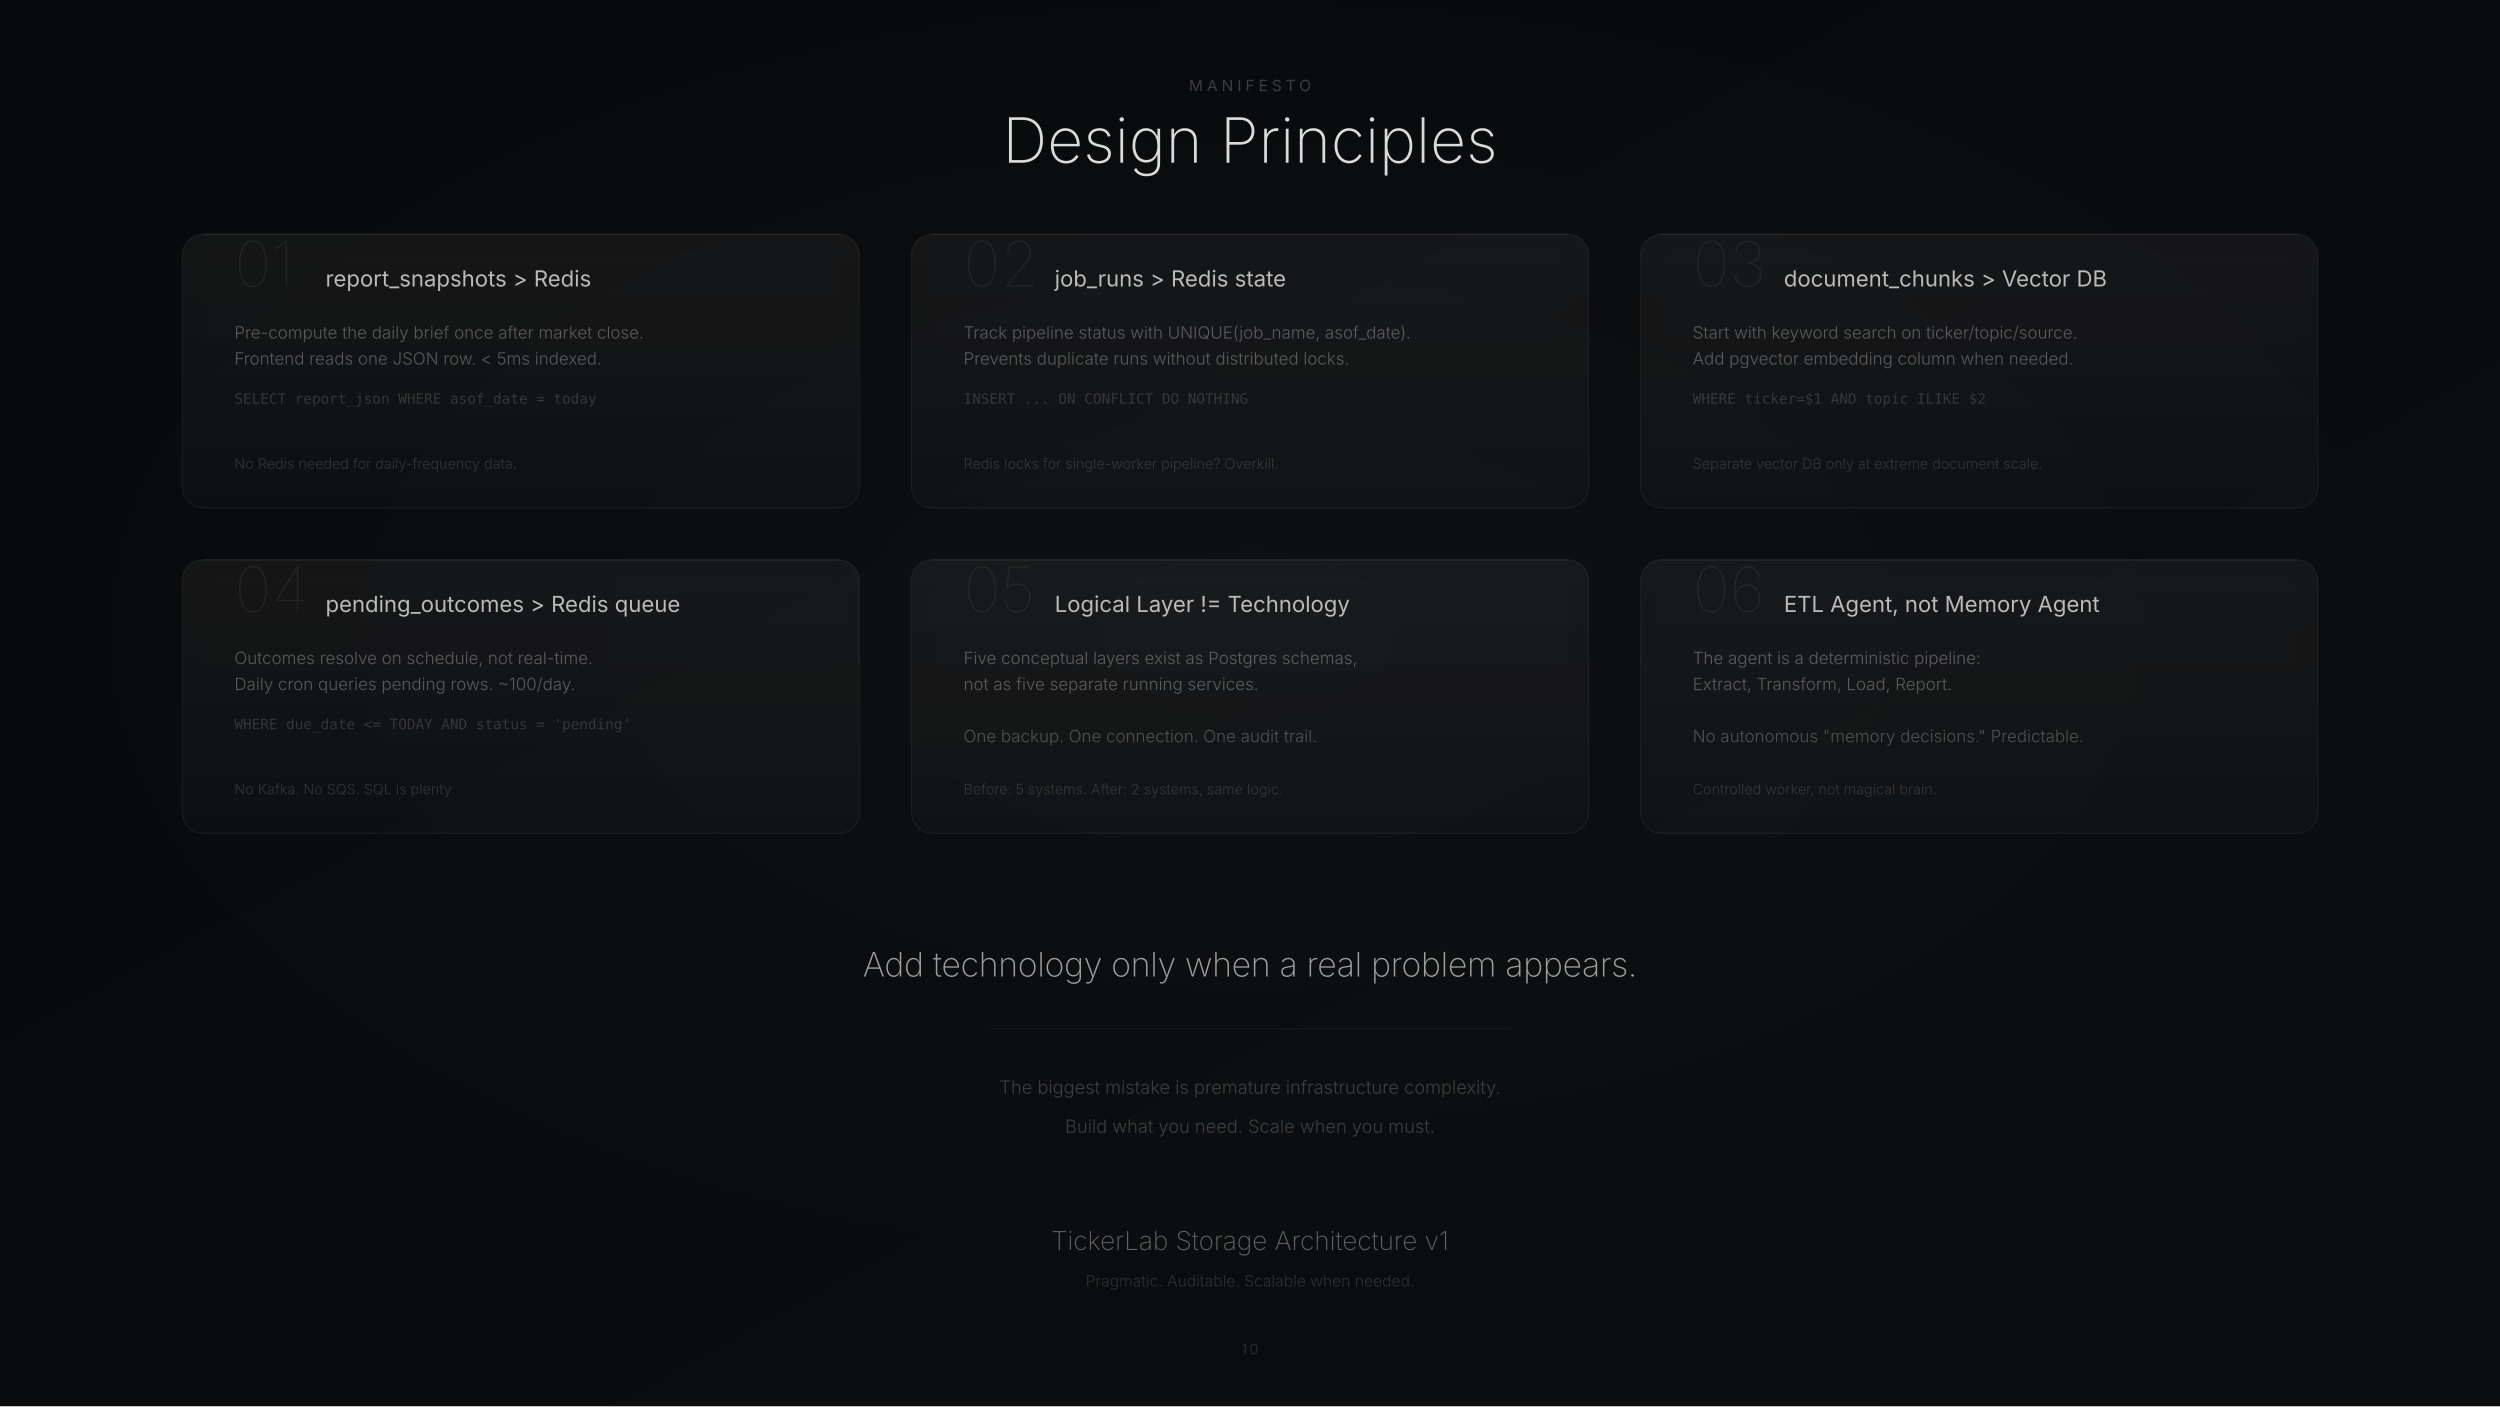
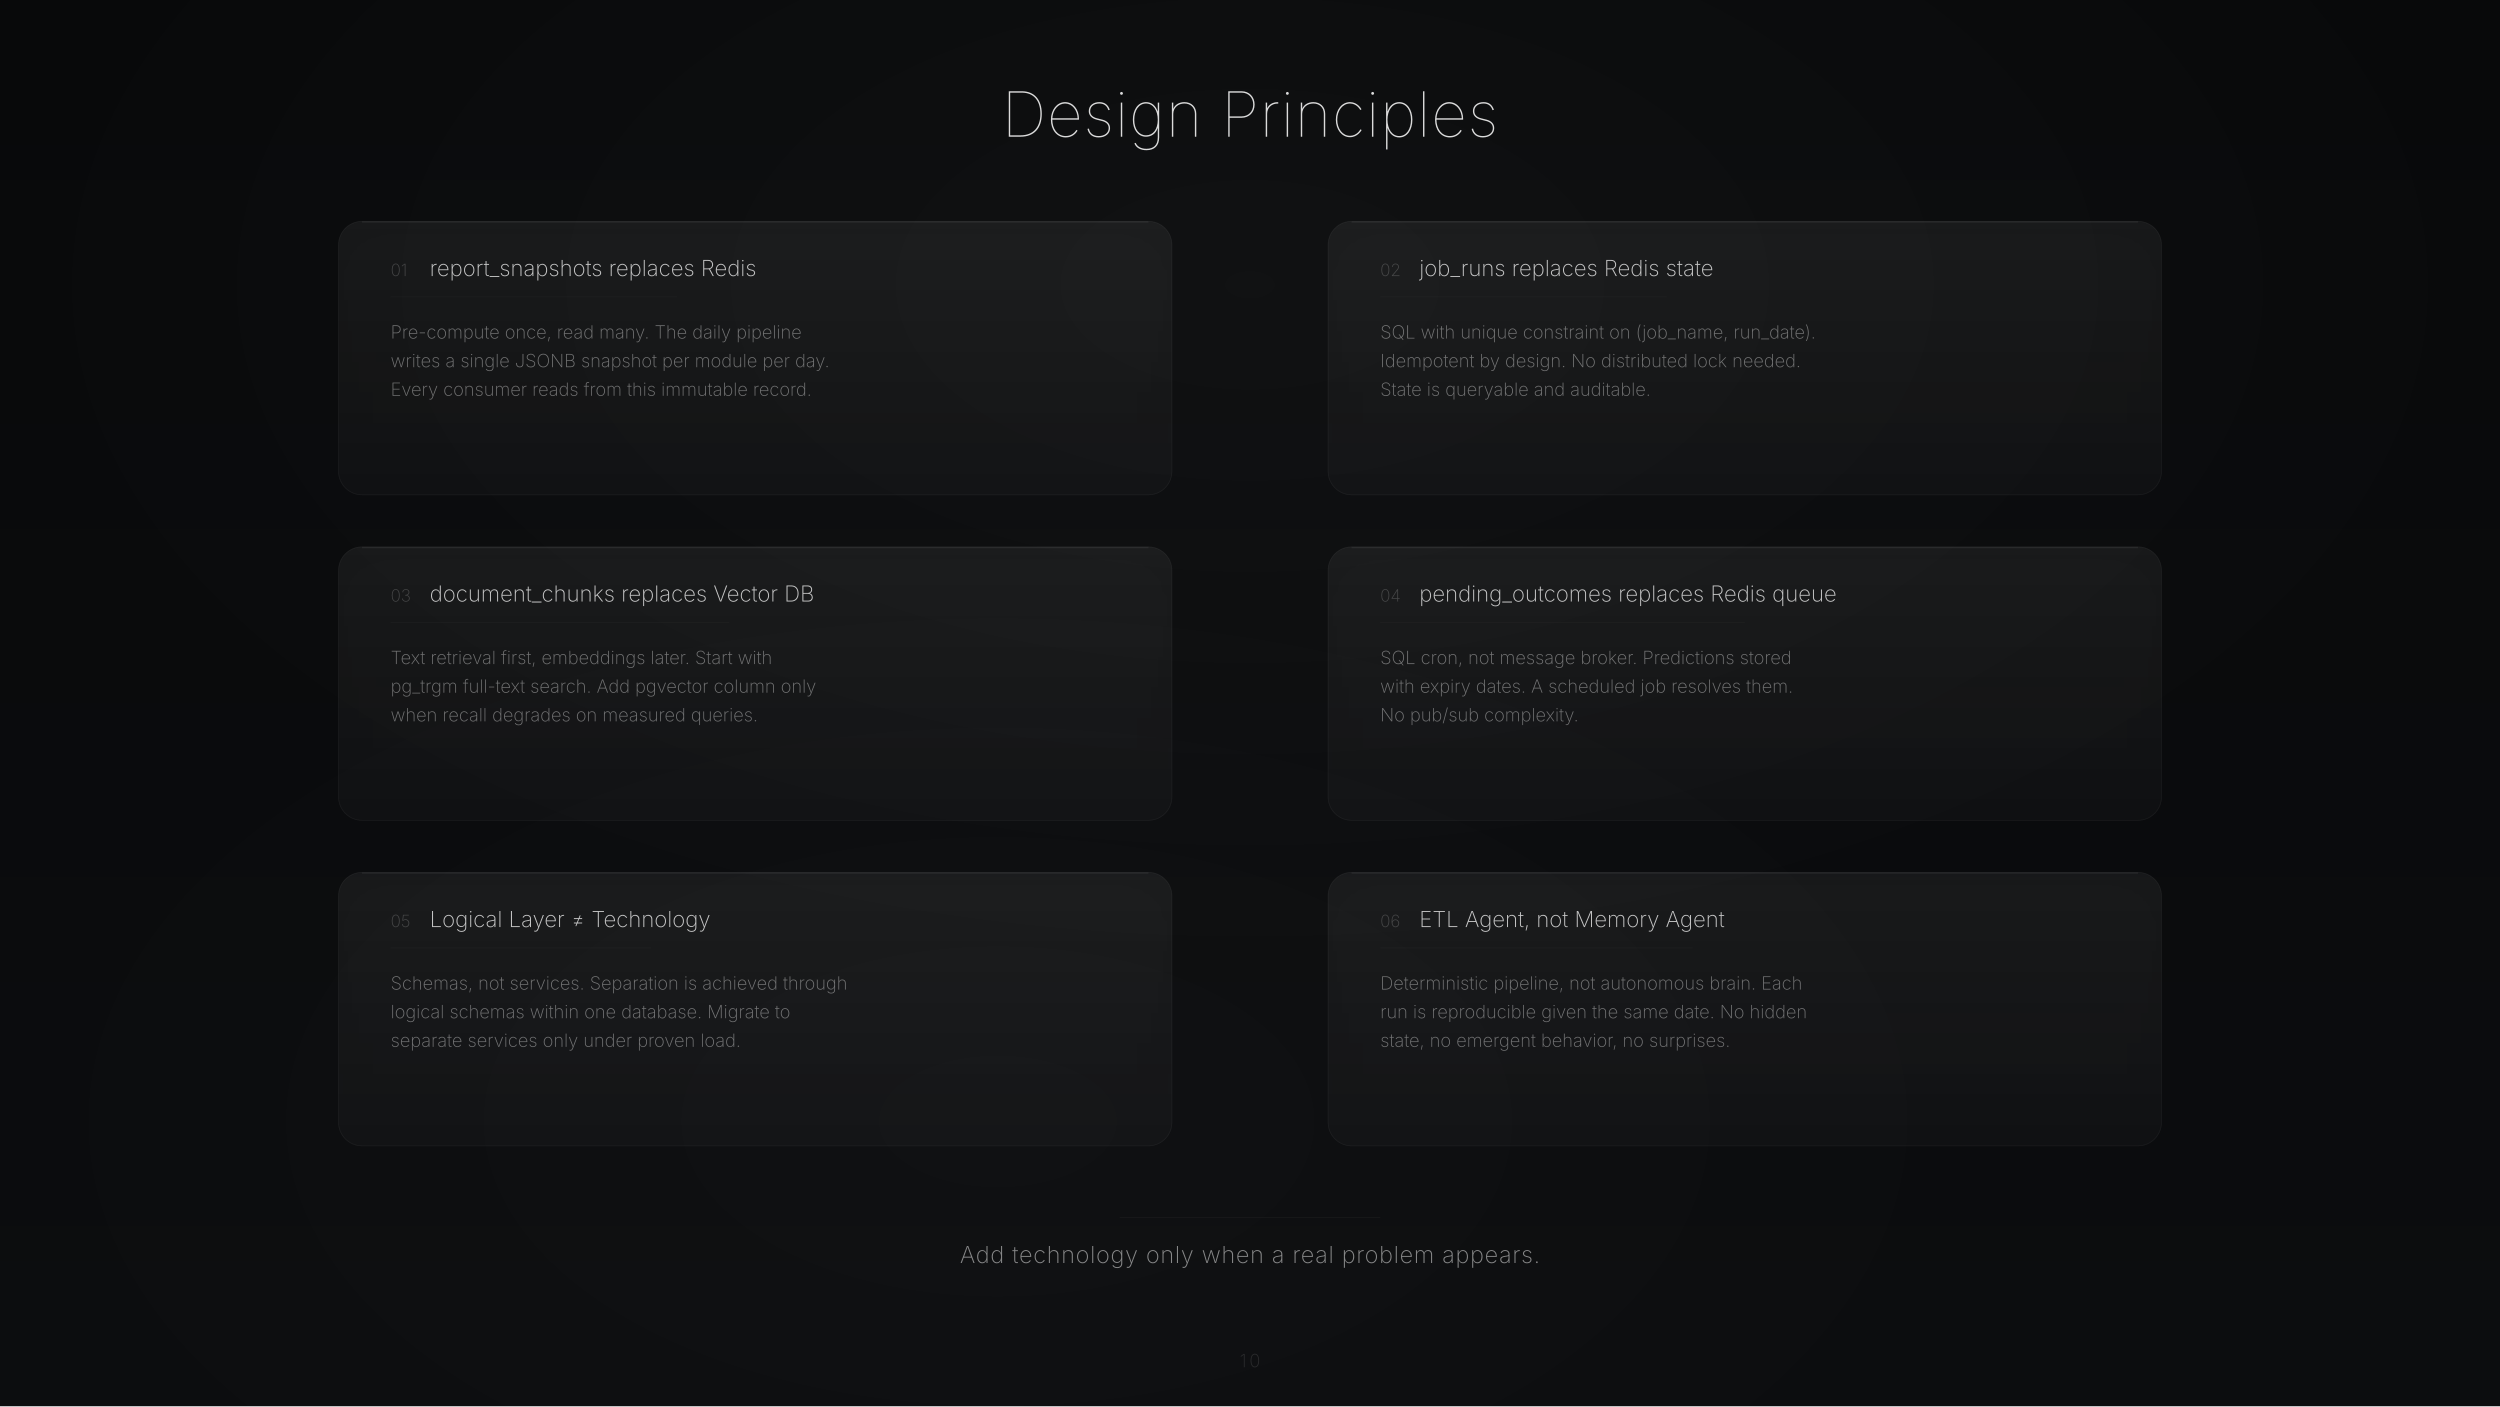
<svg xmlns="http://www.w3.org/2000/svg" viewBox="0 0 1920 1080">
  <defs>
-     <linearGradient id="bg10" x1="0%" y1="0%" x2="100%" y2="100%">
+     <linearGradient id="bg10" x1="0%" y1="0%" x2="0%" y2="100%">
      <stop offset="0%" stop-color="#08090a" />
      <stop offset="100%" stop-color="#0c0d0f" />
    </linearGradient>
-     <radialGradient id="atmo10" cx="50%" cy="45%" r="50%">
+     <radialGradient id="glow10a" cx="50%" cy="20%" r="50%">
+       <stop offset="0%" stop-color="rgba(255,255,255,0.03)" />
+       <stop offset="100%" stop-color="rgba(255,255,255,0)" />
+     </radialGradient>
+     <radialGradient id="glow10b" cx="40%" cy="80%" r="40%">
      <stop offset="0%" stop-color="rgba(255,255,255,0.02)" />
      <stop offset="100%" stop-color="rgba(255,255,255,0)" />
    </radialGradient>
-     <linearGradient id="glass10" x1="0%" y1="0%" x2="0%" y2="100%">
-       <stop offset="0%" stop-color="rgba(255,255,255,0.04)" />
-       <stop offset="100%" stop-color="rgba(255,255,255,0.012)" />
+     <linearGradient id="cardGrad10" x1="0%" y1="0%" x2="0%" y2="100%">
+       <stop offset="0%" stop-color="rgba(255,255,255,0.05)" />
+       <stop offset="100%" stop-color="rgba(255,255,255,0.015)" />
    </linearGradient>
-     <filter id="shadow10">
-       <feDropShadow dx="0" dy="6" stdDeviation="14" flood-color="rgba(0,0,0,0.35)" />
+     <filter id="cardShadow10">
+       <feDropShadow dx="0" dy="8" stdDeviation="20" flood-color="rgba(0,0,0,0.4)" />
    </filter>
  </defs>
  <rect width="1920" height="1080" fill="url(#bg10)" />
-   <rect width="1920" height="1080" fill="url(#atmo10)" />
-   <text x="960" y="70" text-anchor="middle" font-family="'SF Pro Display','Inter',-apple-system,sans-serif" font-size="12" font-weight="400" fill="rgba(255,255,255,0.2)" letter-spacing="0.25em">MANIFESTO</text>
-   <text x="960" y="125" text-anchor="middle" font-family="'SF Pro Display','Inter',-apple-system,sans-serif" font-size="48" font-weight="200" fill="rgba(255,255,255,0.85)">Design Principles</text>
-   <g filter="url(#shadow10)">
-     <rect x="140" y="180" width="520" height="210" rx="16" fill="url(#glass10)" stroke="rgba(255,255,255,0.05)" stroke-width="1" />
-     <line x1="156" y1="180" x2="644" y2="180" stroke="rgba(255,255,255,0.06)" stroke-width="1" />
-   </g>
-   <text x="180" y="220" font-family="'SF Pro Display','Inter',-apple-system,sans-serif" font-size="48" font-weight="100" fill="rgba(255,255,255,0.06)">01</text>
-   <text x="250" y="220" font-family="'SF Pro Display','Inter',-apple-system,sans-serif" font-size="17" font-weight="400" fill="rgba(255,255,255,0.7)">report_snapshots &gt; Redis</text>
-   <text x="180" y="260" font-family="'SF Pro Display','Inter',-apple-system,sans-serif" font-size="13" font-weight="300" fill="rgba(255,255,255,0.3)">Pre-compute the daily brief once after market close.</text>
-   <text x="180" y="280" font-family="'SF Pro Display','Inter',-apple-system,sans-serif" font-size="13" font-weight="300" fill="rgba(255,255,255,0.3)">Frontend reads one JSON row. &lt; 5ms indexed.</text>
-   <text x="180" y="310" font-family="'SF Mono','JetBrains Mono',monospace" font-size="11" font-weight="300" fill="rgba(255,255,255,0.15)">SELECT report_json WHERE asof_date = today</text>
-   <text x="180" y="360" font-family="'SF Pro Display','Inter',-apple-system,sans-serif" font-size="11" font-weight="300" fill="rgba(255,255,255,0.15)">No Redis needed for daily-frequency data.</text>
-   <g filter="url(#shadow10)">
-     <rect x="700" y="180" width="520" height="210" rx="16" fill="url(#glass10)" stroke="rgba(255,255,255,0.05)" stroke-width="1" />
-     <line x1="716" y1="180" x2="1204" y2="180" stroke="rgba(255,255,255,0.06)" stroke-width="1" />
-   </g>
-   <text x="740" y="220" font-family="'SF Pro Display','Inter',-apple-system,sans-serif" font-size="48" font-weight="100" fill="rgba(255,255,255,0.06)">02</text>
-   <text x="810" y="220" font-family="'SF Pro Display','Inter',-apple-system,sans-serif" font-size="17" font-weight="400" fill="rgba(255,255,255,0.7)">job_runs &gt; Redis state</text>
-   <text x="740" y="260" font-family="'SF Pro Display','Inter',-apple-system,sans-serif" font-size="13" font-weight="300" fill="rgba(255,255,255,0.3)">Track pipeline status with UNIQUE(job_name, asof_date).</text>
-   <text x="740" y="280" font-family="'SF Pro Display','Inter',-apple-system,sans-serif" font-size="13" font-weight="300" fill="rgba(255,255,255,0.3)">Prevents duplicate runs without distributed locks.</text>
-   <text x="740" y="310" font-family="'SF Mono','JetBrains Mono',monospace" font-size="11" font-weight="300" fill="rgba(255,255,255,0.15)">INSERT ... ON CONFLICT DO NOTHING</text>
-   <text x="740" y="360" font-family="'SF Pro Display','Inter',-apple-system,sans-serif" font-size="11" font-weight="300" fill="rgba(255,255,255,0.15)">Redis locks for single-worker pipeline? Overkill.</text>
-   <g filter="url(#shadow10)">
-     <rect x="1260" y="180" width="520" height="210" rx="16" fill="url(#glass10)" stroke="rgba(255,255,255,0.05)" stroke-width="1" />
-     <line x1="1276" y1="180" x2="1764" y2="180" stroke="rgba(255,255,255,0.06)" stroke-width="1" />
-   </g>
-   <text x="1300" y="220" font-family="'SF Pro Display','Inter',-apple-system,sans-serif" font-size="48" font-weight="100" fill="rgba(255,255,255,0.06)">03</text>
-   <text x="1370" y="220" font-family="'SF Pro Display','Inter',-apple-system,sans-serif" font-size="17" font-weight="400" fill="rgba(255,255,255,0.7)">document_chunks &gt; Vector DB</text>
-   <text x="1300" y="260" font-family="'SF Pro Display','Inter',-apple-system,sans-serif" font-size="13" font-weight="300" fill="rgba(255,255,255,0.3)">Start with keyword search on ticker/topic/source.</text>
-   <text x="1300" y="280" font-family="'SF Pro Display','Inter',-apple-system,sans-serif" font-size="13" font-weight="300" fill="rgba(255,255,255,0.3)">Add pgvector embedding column when needed.</text>
-   <text x="1300" y="310" font-family="'SF Mono','JetBrains Mono',monospace" font-size="11" font-weight="300" fill="rgba(255,255,255,0.15)">WHERE ticker=$1 AND topic ILIKE $2</text>
-   <text x="1300" y="360" font-family="'SF Pro Display','Inter',-apple-system,sans-serif" font-size="11" font-weight="300" fill="rgba(255,255,255,0.15)">Separate vector DB only at extreme document scale.</text>
-   <g filter="url(#shadow10)">
-     <rect x="140" y="430" width="520" height="210" rx="16" fill="url(#glass10)" stroke="rgba(255,255,255,0.05)" stroke-width="1" />
-     <line x1="156" y1="430" x2="644" y2="430" stroke="rgba(255,255,255,0.06)" stroke-width="1" />
-   </g>
-   <text x="180" y="470" font-family="'SF Pro Display','Inter',-apple-system,sans-serif" font-size="48" font-weight="100" fill="rgba(255,255,255,0.06)">04</text>
-   <text x="250" y="470" font-family="'SF Pro Display','Inter',-apple-system,sans-serif" font-size="17" font-weight="400" fill="rgba(255,255,255,0.7)">pending_outcomes &gt; Redis queue</text>
-   <text x="180" y="510" font-family="'SF Pro Display','Inter',-apple-system,sans-serif" font-size="13" font-weight="300" fill="rgba(255,255,255,0.3)">Outcomes resolve on schedule, not real-time.</text>
-   <text x="180" y="530" font-family="'SF Pro Display','Inter',-apple-system,sans-serif" font-size="13" font-weight="300" fill="rgba(255,255,255,0.3)">Daily cron queries pending rows. ~100/day.</text>
-   <text x="180" y="560" font-family="'SF Mono','JetBrains Mono',monospace" font-size="11" font-weight="300" fill="rgba(255,255,255,0.15)">WHERE due_date &lt;= TODAY AND status = 'pending'</text>
-   <text x="180" y="610" font-family="'SF Pro Display','Inter',-apple-system,sans-serif" font-size="11" font-weight="300" fill="rgba(255,255,255,0.15)">No Kafka. No SQS. SQL is plenty.</text>
-   <g filter="url(#shadow10)">
-     <rect x="700" y="430" width="520" height="210" rx="16" fill="url(#glass10)" stroke="rgba(255,255,255,0.05)" stroke-width="1" />
-     <line x1="716" y1="430" x2="1204" y2="430" stroke="rgba(255,255,255,0.06)" stroke-width="1" />
-   </g>
-   <text x="740" y="470" font-family="'SF Pro Display','Inter',-apple-system,sans-serif" font-size="48" font-weight="100" fill="rgba(255,255,255,0.06)">05</text>
-   <text x="810" y="470" font-family="'SF Pro Display','Inter',-apple-system,sans-serif" font-size="17" font-weight="400" fill="rgba(255,255,255,0.7)">Logical Layer != Technology</text>
-   <text x="740" y="510" font-family="'SF Pro Display','Inter',-apple-system,sans-serif" font-size="13" font-weight="300" fill="rgba(255,255,255,0.3)">Five conceptual layers exist as Postgres schemas,</text>
-   <text x="740" y="530" font-family="'SF Pro Display','Inter',-apple-system,sans-serif" font-size="13" font-weight="300" fill="rgba(255,255,255,0.3)">not as five separate running services.</text>
-   <text x="740" y="570" font-family="'SF Pro Display','Inter',-apple-system,sans-serif" font-size="13" font-weight="300" fill="rgba(255,255,255,0.25)">One backup. One connection. One audit trail.</text>
-   <text x="740" y="610" font-family="'SF Pro Display','Inter',-apple-system,sans-serif" font-size="11" font-weight="300" fill="rgba(255,255,255,0.15)">Before: 5 systems. After: 2 systems, same logic.</text>
-   <g filter="url(#shadow10)">
-     <rect x="1260" y="430" width="520" height="210" rx="16" fill="url(#glass10)" stroke="rgba(255,255,255,0.05)" stroke-width="1" />
-     <line x1="1276" y1="430" x2="1764" y2="430" stroke="rgba(255,255,255,0.06)" stroke-width="1" />
-   </g>
-   <text x="1300" y="470" font-family="'SF Pro Display','Inter',-apple-system,sans-serif" font-size="48" font-weight="100" fill="rgba(255,255,255,0.06)">06</text>
-   <text x="1370" y="470" font-family="'SF Pro Display','Inter',-apple-system,sans-serif" font-size="17" font-weight="400" fill="rgba(255,255,255,0.7)">ETL Agent, not Memory Agent</text>
-   <text x="1300" y="510" font-family="'SF Pro Display','Inter',-apple-system,sans-serif" font-size="13" font-weight="300" fill="rgba(255,255,255,0.3)">The agent is a deterministic pipeline:</text>
-   <text x="1300" y="530" font-family="'SF Pro Display','Inter',-apple-system,sans-serif" font-size="13" font-weight="300" fill="rgba(255,255,255,0.3)">Extract, Transform, Load, Report.</text>
-   <text x="1300" y="570" font-family="'SF Pro Display','Inter',-apple-system,sans-serif" font-size="13" font-weight="300" fill="rgba(255,255,255,0.25)">No autonomous "memory decisions." Predictable.</text>
-   <text x="1300" y="610" font-family="'SF Pro Display','Inter',-apple-system,sans-serif" font-size="11" font-weight="300" fill="rgba(255,255,255,0.15)">Controlled worker, not magical brain.</text>
-   <text x="960" y="750" text-anchor="middle" font-family="'SF Pro Display','Inter',-apple-system,sans-serif" font-size="26" font-weight="200" fill="rgba(255,255,255,0.6)" letter-spacing="-0.01em">Add technology only when a real problem appears.</text>
-   <line x1="760" y1="790" x2="1160" y2="790" stroke="rgba(255,255,255,0.04)" stroke-width="1" />
-   <text x="960" y="840" text-anchor="middle" font-family="'SF Pro Display','Inter',-apple-system,sans-serif" font-size="14" font-weight="300" fill="rgba(255,255,255,0.2)">The biggest mistake is premature infrastructure complexity.</text>
-   <text x="960" y="870" text-anchor="middle" font-family="'SF Pro Display','Inter',-apple-system,sans-serif" font-size="14" font-weight="300" fill="rgba(255,255,255,0.2)">Build what you need. Scale when you must.</text>
-   <text x="960" y="960" text-anchor="middle" font-family="'SF Pro Display','Inter',-apple-system,sans-serif" font-size="20" font-weight="200" fill="rgba(255,255,255,0.35)">TickerLab Storage Architecture v1</text>
-   <text x="960" y="988" text-anchor="middle" font-family="'SF Pro Display','Inter',-apple-system,sans-serif" font-size="12" font-weight="300" fill="rgba(255,255,255,0.15)">Pragmatic. Auditable. Scalable when needed.</text>
-   <text x="960" y="1040" text-anchor="middle" font-family="'SF Pro Display','Inter',-apple-system,sans-serif" font-size="11" font-weight="400" fill="rgba(255,255,255,0.12)" letter-spacing="0.15em">10</text>
+   <rect width="1920" height="1080" fill="url(#glow10a)" />
+   <rect width="1920" height="1080" fill="url(#glow10b)" />
+   <text x="960" y="105" text-anchor="middle" font-family="'SF Pro Display','Inter',-apple-system,sans-serif" font-weight="100" font-size="48" fill="rgba(255,255,255,0.85)" letter-spacing="0.01em">Design Principles</text>
+   <rect x="260" y="170" width="640" height="210" rx="18" fill="url(#cardGrad10)" stroke="rgba(255,255,255,0.06)" stroke-width="0.5" filter="url(#cardShadow10)" />
+   <line x1="278" y1="170.5" x2="882" y2="170.5" stroke="rgba(255,255,255,0.06)" stroke-width="1" />
+   <text x="300" y="212" font-family="'SF Pro Display','Inter',-apple-system,sans-serif" font-weight="200" font-size="13" fill="rgba(255,255,255,0.2)">01</text>
+   <text x="330" y="212" font-family="'SF Pro Display','Inter',-apple-system,sans-serif" font-weight="200" font-size="17" fill="rgba(255,255,255,0.75)">report_snapshots replaces Redis</text>
+   <line x1="300" y1="228" x2="520" y2="228" stroke="rgba(255,255,255,0.03)" stroke-width="0.5" />
+   <text x="300" y="260" font-family="'SF Pro Display','Inter',-apple-system,sans-serif" font-weight="200" font-size="14" fill="rgba(255,255,255,0.4)">Pre-compute once, read many. The daily pipeline</text>
+   <text x="300" y="282" font-family="'SF Pro Display','Inter',-apple-system,sans-serif" font-weight="200" font-size="14" fill="rgba(255,255,255,0.4)">writes a single JSONB snapshot per module per day.</text>
+   <text x="300" y="304" font-family="'SF Pro Display','Inter',-apple-system,sans-serif" font-weight="200" font-size="14" fill="rgba(255,255,255,0.4)">Every consumer reads from this immutable record.</text>
+   <rect x="1020" y="170" width="640" height="210" rx="18" fill="url(#cardGrad10)" stroke="rgba(255,255,255,0.06)" stroke-width="0.5" filter="url(#cardShadow10)" />
+   <line x1="1038" y1="170.5" x2="1642" y2="170.5" stroke="rgba(255,255,255,0.06)" stroke-width="1" />
+   <text x="1060" y="212" font-family="'SF Pro Display','Inter',-apple-system,sans-serif" font-weight="200" font-size="13" fill="rgba(255,255,255,0.2)">02</text>
+   <text x="1090" y="212" font-family="'SF Pro Display','Inter',-apple-system,sans-serif" font-weight="200" font-size="17" fill="rgba(255,255,255,0.75)">job_runs replaces Redis state</text>
+   <line x1="1060" y1="228" x2="1280" y2="228" stroke="rgba(255,255,255,0.03)" stroke-width="0.5" />
+   <text x="1060" y="260" font-family="'SF Pro Display','Inter',-apple-system,sans-serif" font-weight="200" font-size="14" fill="rgba(255,255,255,0.4)">SQL with unique constraint on (job_name, run_date).</text>
+   <text x="1060" y="282" font-family="'SF Pro Display','Inter',-apple-system,sans-serif" font-weight="200" font-size="14" fill="rgba(255,255,255,0.4)">Idempotent by design. No distributed lock needed.</text>
+   <text x="1060" y="304" font-family="'SF Pro Display','Inter',-apple-system,sans-serif" font-weight="200" font-size="14" fill="rgba(255,255,255,0.4)">State is queryable and auditable.</text>
+   <rect x="260" y="420" width="640" height="210" rx="18" fill="url(#cardGrad10)" stroke="rgba(255,255,255,0.06)" stroke-width="0.5" filter="url(#cardShadow10)" />
+   <line x1="278" y1="420.5" x2="882" y2="420.5" stroke="rgba(255,255,255,0.06)" stroke-width="1" />
+   <text x="300" y="462" font-family="'SF Pro Display','Inter',-apple-system,sans-serif" font-weight="200" font-size="13" fill="rgba(255,255,255,0.2)">03</text>
+   <text x="330" y="462" font-family="'SF Pro Display','Inter',-apple-system,sans-serif" font-weight="200" font-size="17" fill="rgba(255,255,255,0.75)">document_chunks replaces Vector DB</text>
+   <line x1="300" y1="478" x2="560" y2="478" stroke="rgba(255,255,255,0.03)" stroke-width="0.5" />
+   <text x="300" y="510" font-family="'SF Pro Display','Inter',-apple-system,sans-serif" font-weight="200" font-size="14" fill="rgba(255,255,255,0.4)">Text retrieval first, embeddings later. Start with</text>
+   <text x="300" y="532" font-family="'SF Pro Display','Inter',-apple-system,sans-serif" font-weight="200" font-size="14" fill="rgba(255,255,255,0.4)">pg_trgm full-text search. Add pgvector column only</text>
+   <text x="300" y="554" font-family="'SF Pro Display','Inter',-apple-system,sans-serif" font-weight="200" font-size="14" fill="rgba(255,255,255,0.4)">when recall degrades on measured queries.</text>
+   <rect x="1020" y="420" width="640" height="210" rx="18" fill="url(#cardGrad10)" stroke="rgba(255,255,255,0.06)" stroke-width="0.5" filter="url(#cardShadow10)" />
+   <line x1="1038" y1="420.5" x2="1642" y2="420.5" stroke="rgba(255,255,255,0.06)" stroke-width="1" />
+   <text x="1060" y="462" font-family="'SF Pro Display','Inter',-apple-system,sans-serif" font-weight="200" font-size="13" fill="rgba(255,255,255,0.2)">04</text>
+   <text x="1090" y="462" font-family="'SF Pro Display','Inter',-apple-system,sans-serif" font-weight="200" font-size="17" fill="rgba(255,255,255,0.75)">pending_outcomes replaces Redis queue</text>
+   <line x1="1060" y1="478" x2="1340" y2="478" stroke="rgba(255,255,255,0.03)" stroke-width="0.5" />
+   <text x="1060" y="510" font-family="'SF Pro Display','Inter',-apple-system,sans-serif" font-weight="200" font-size="14" fill="rgba(255,255,255,0.4)">SQL cron, not message broker. Predictions stored</text>
+   <text x="1060" y="532" font-family="'SF Pro Display','Inter',-apple-system,sans-serif" font-weight="200" font-size="14" fill="rgba(255,255,255,0.4)">with expiry dates. A scheduled job resolves them.</text>
+   <text x="1060" y="554" font-family="'SF Pro Display','Inter',-apple-system,sans-serif" font-weight="200" font-size="14" fill="rgba(255,255,255,0.4)">No pub/sub complexity.</text>
+   <rect x="260" y="670" width="640" height="210" rx="18" fill="url(#cardGrad10)" stroke="rgba(255,255,255,0.06)" stroke-width="0.5" filter="url(#cardShadow10)" />
+   <line x1="278" y1="670.5" x2="882" y2="670.5" stroke="rgba(255,255,255,0.06)" stroke-width="1" />
+   <text x="300" y="712" font-family="'SF Pro Display','Inter',-apple-system,sans-serif" font-weight="200" font-size="13" fill="rgba(255,255,255,0.2)">05</text>
+   <text x="330" y="712" font-family="'SF Pro Display','Inter',-apple-system,sans-serif" font-weight="200" font-size="17" fill="rgba(255,255,255,0.75)">Logical Layer ≠ Technology</text>
+   <line x1="300" y1="728" x2="500" y2="728" stroke="rgba(255,255,255,0.03)" stroke-width="0.5" />
+   <text x="300" y="760" font-family="'SF Pro Display','Inter',-apple-system,sans-serif" font-weight="200" font-size="14" fill="rgba(255,255,255,0.4)">Schemas, not services. Separation is achieved through</text>
+   <text x="300" y="782" font-family="'SF Pro Display','Inter',-apple-system,sans-serif" font-weight="200" font-size="14" fill="rgba(255,255,255,0.4)">logical schemas within one database. Migrate to</text>
+   <text x="300" y="804" font-family="'SF Pro Display','Inter',-apple-system,sans-serif" font-weight="200" font-size="14" fill="rgba(255,255,255,0.4)">separate services only under proven load.</text>
+   <rect x="1020" y="670" width="640" height="210" rx="18" fill="url(#cardGrad10)" stroke="rgba(255,255,255,0.06)" stroke-width="0.5" filter="url(#cardShadow10)" />
+   <line x1="1038" y1="670.5" x2="1642" y2="670.5" stroke="rgba(255,255,255,0.06)" stroke-width="1" />
+   <text x="1060" y="712" font-family="'SF Pro Display','Inter',-apple-system,sans-serif" font-weight="200" font-size="13" fill="rgba(255,255,255,0.2)">06</text>
+   <text x="1090" y="712" font-family="'SF Pro Display','Inter',-apple-system,sans-serif" font-weight="200" font-size="17" fill="rgba(255,255,255,0.75)">ETL Agent, not Memory Agent</text>
+   <line x1="1060" y1="728" x2="1300" y2="728" stroke="rgba(255,255,255,0.03)" stroke-width="0.5" />
+   <text x="1060" y="760" font-family="'SF Pro Display','Inter',-apple-system,sans-serif" font-weight="200" font-size="14" fill="rgba(255,255,255,0.4)">Deterministic pipeline, not autonomous brain. Each</text>
+   <text x="1060" y="782" font-family="'SF Pro Display','Inter',-apple-system,sans-serif" font-weight="200" font-size="14" fill="rgba(255,255,255,0.4)">run is reproducible given the same date. No hidden</text>
+   <text x="1060" y="804" font-family="'SF Pro Display','Inter',-apple-system,sans-serif" font-weight="200" font-size="14" fill="rgba(255,255,255,0.4)">state, no emergent behavior, no surprises.</text>
+   <line x1="860" y1="935" x2="1060" y2="935" stroke="rgba(255,255,255,0.05)" stroke-width="0.5" />
+   <text x="960" y="970" text-anchor="middle" font-family="'SF Pro Display','Inter',-apple-system,sans-serif" font-weight="200" font-size="18" fill="rgba(255,255,255,0.5)" letter-spacing="0.03em">Add technology only when a real problem appears.</text>
+   <text x="960" y="1050" text-anchor="middle" font-family="'SF Pro Display','Inter',-apple-system,sans-serif" font-weight="200" font-size="14" fill="rgba(255,255,255,0.12)" letter-spacing="0.15em">10</text>
</svg>
